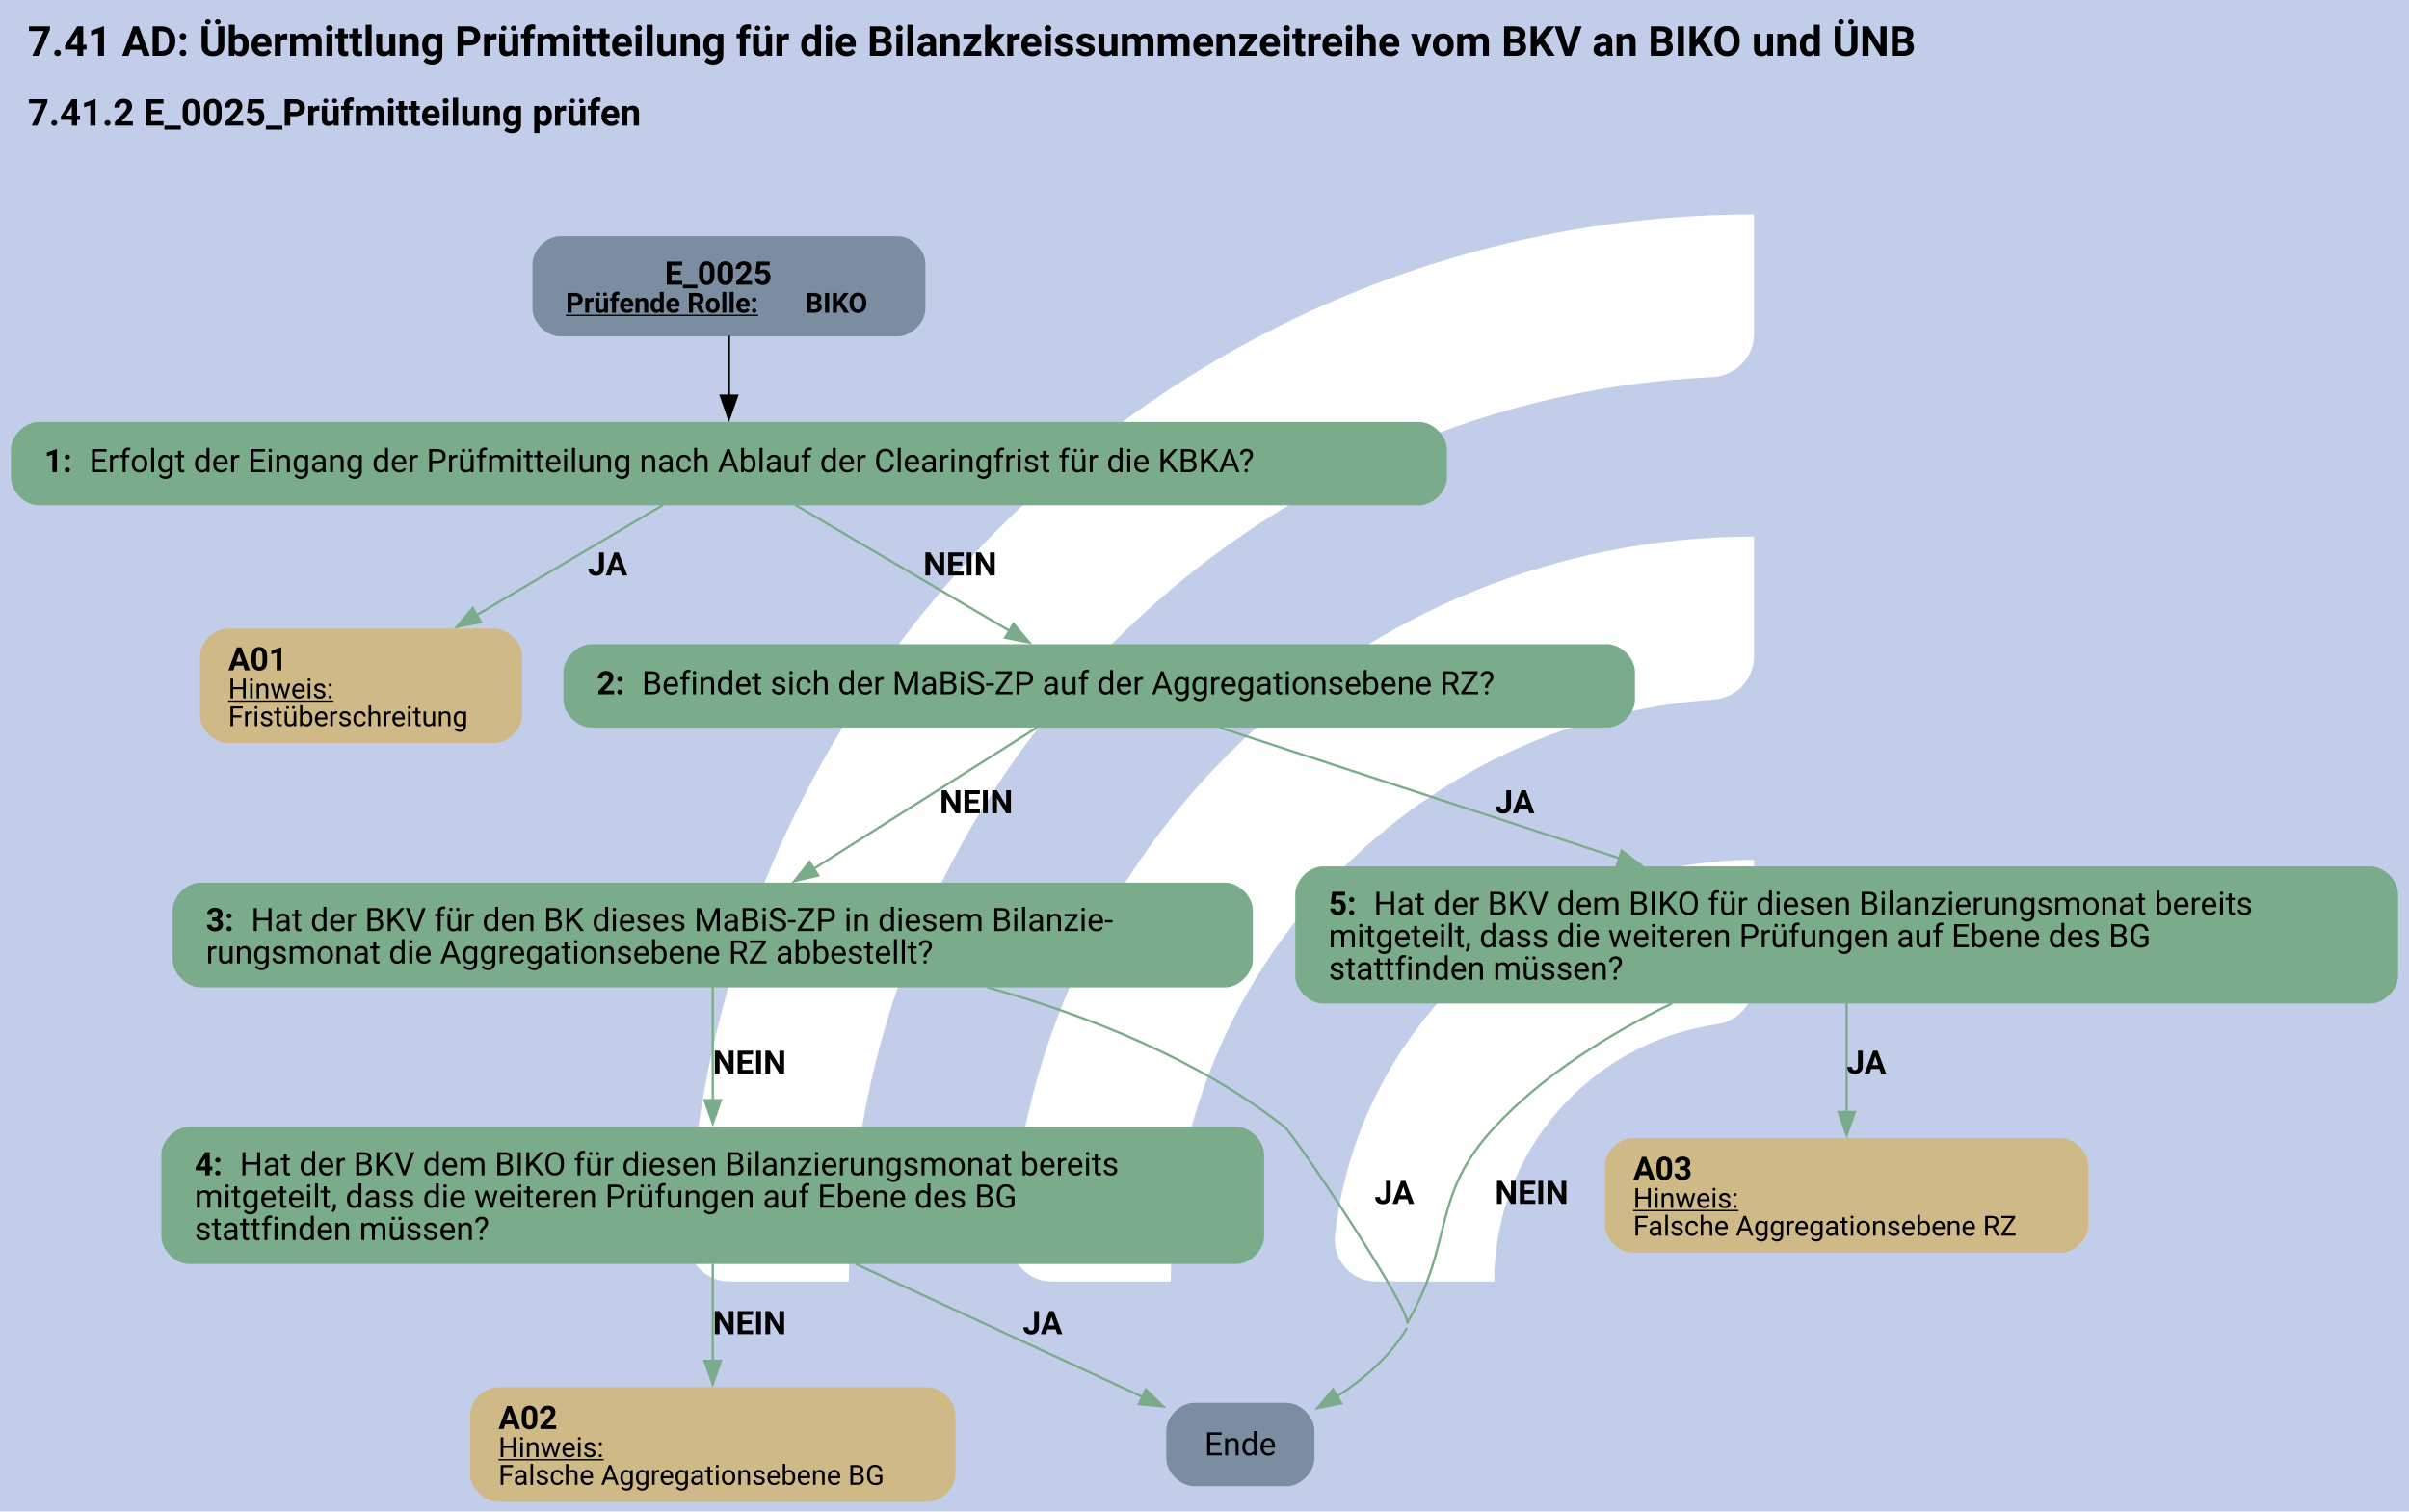
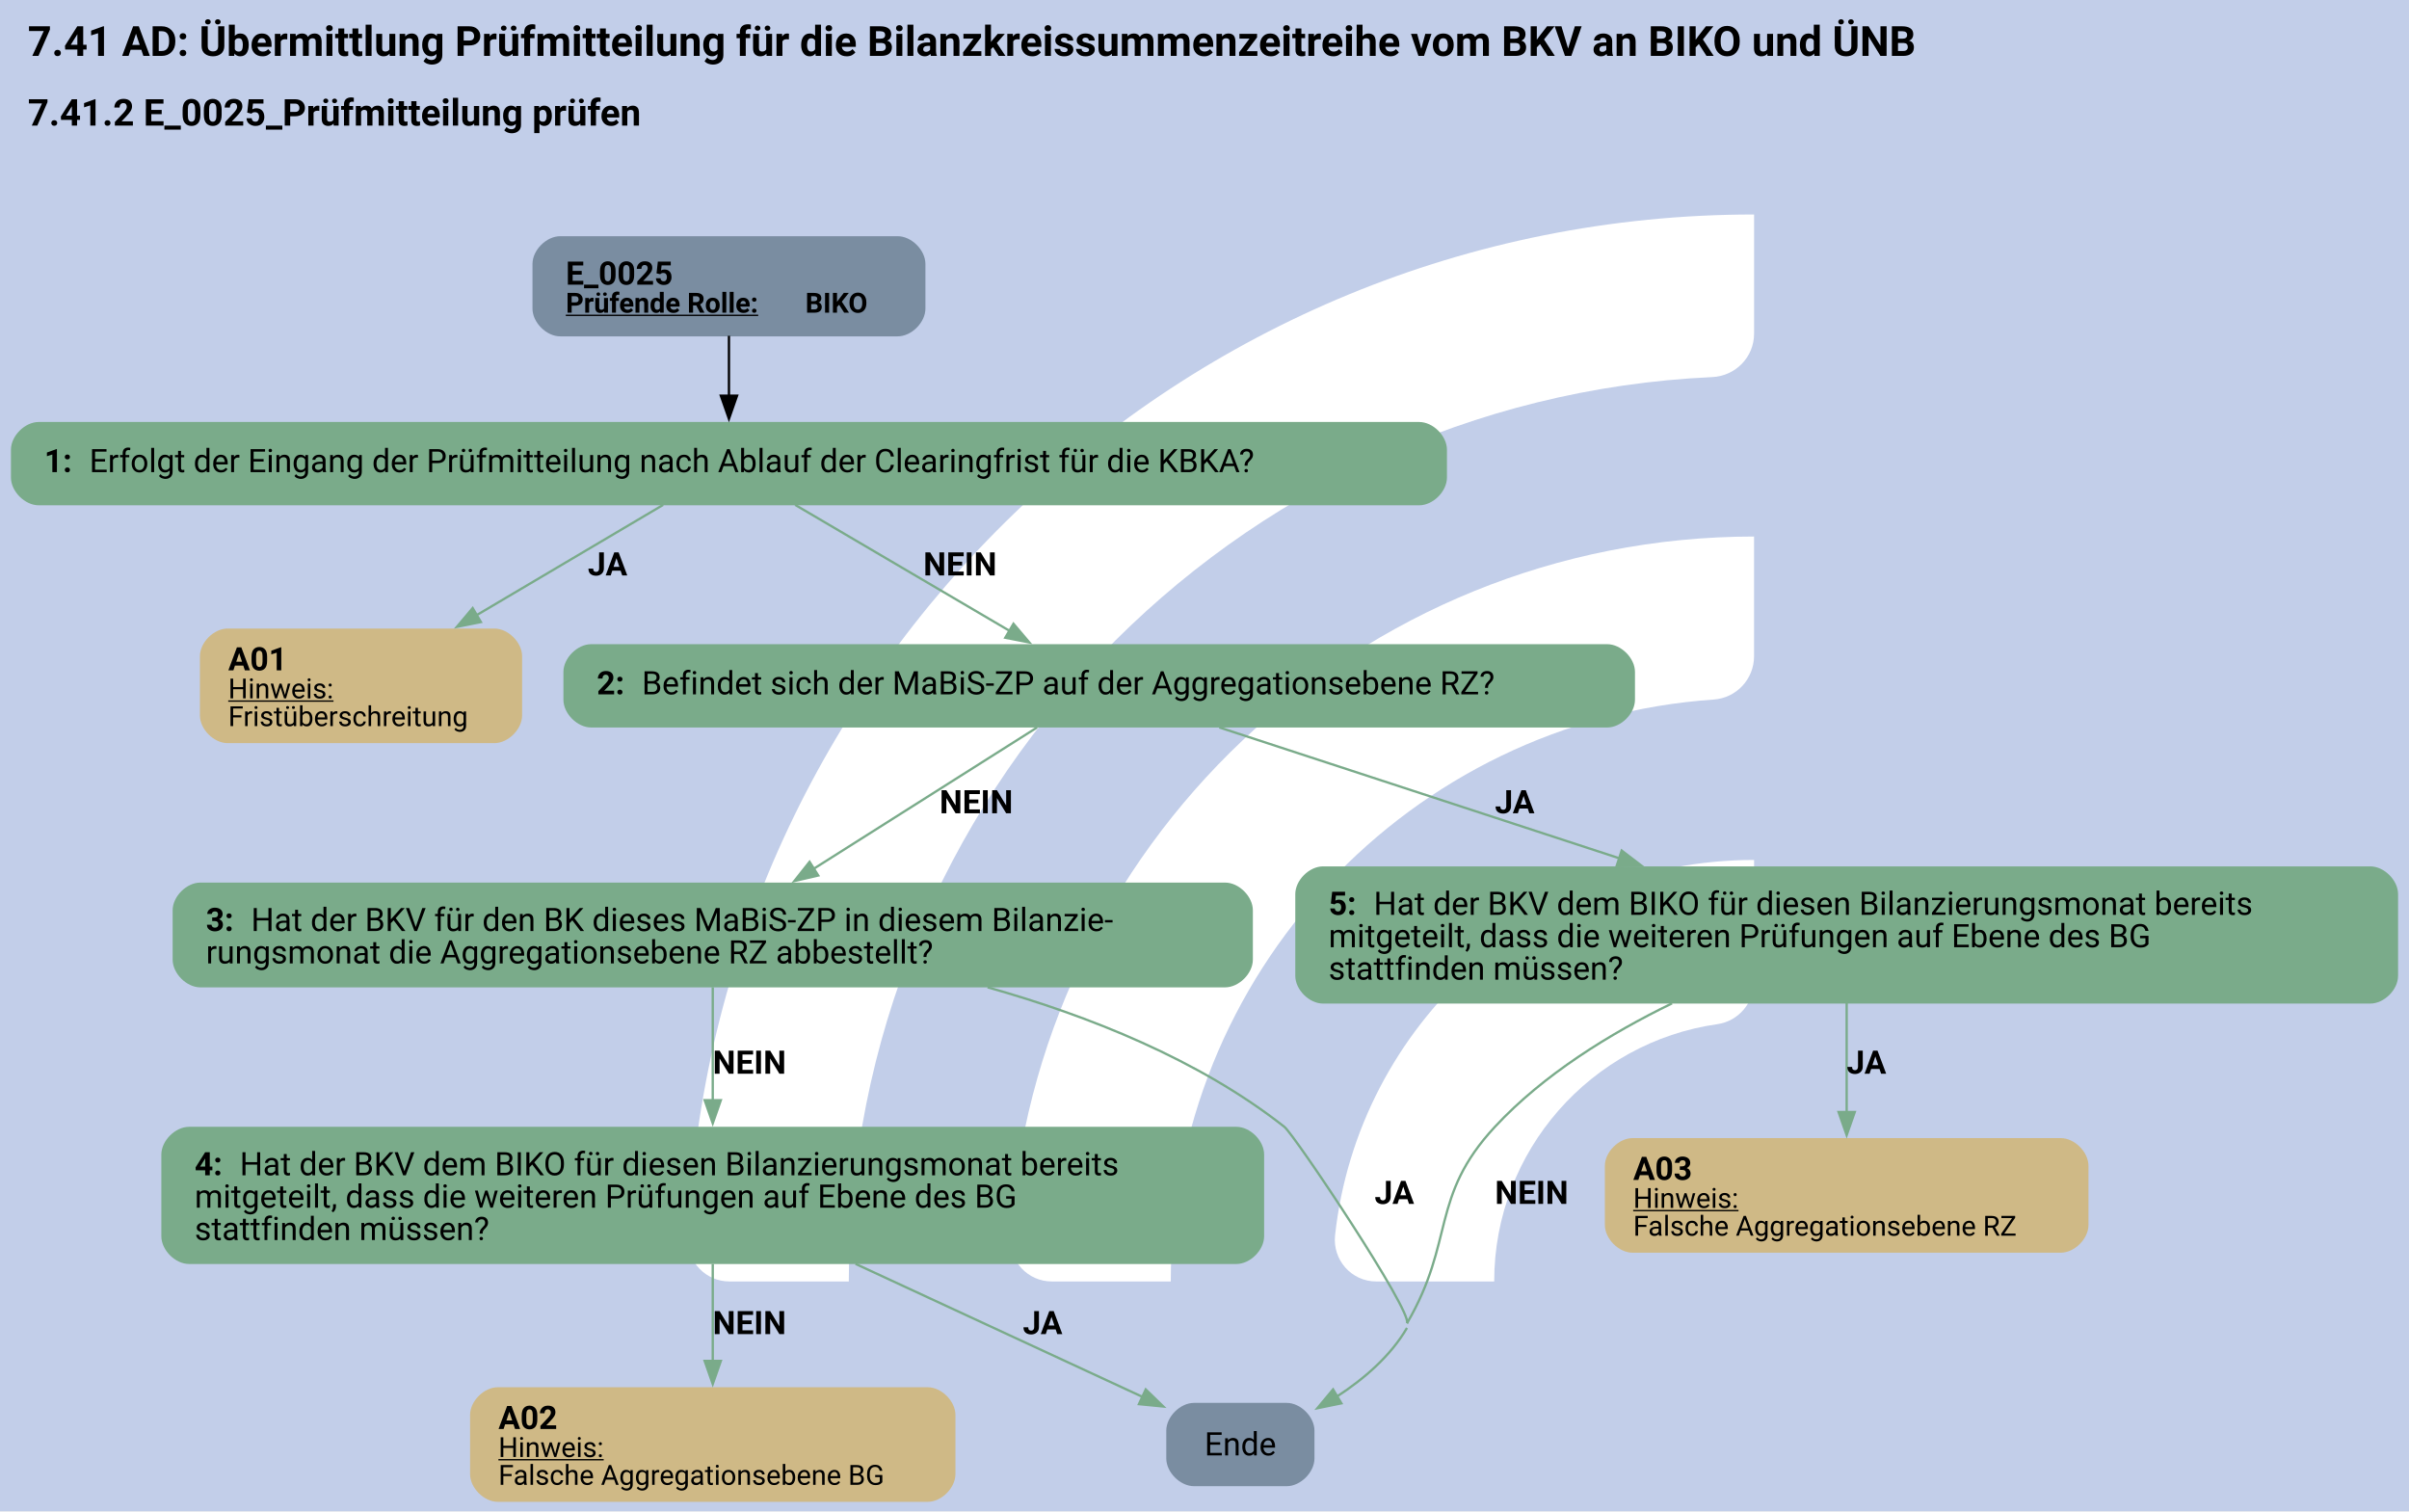
<svg xmlns="http://www.w3.org/2000/svg" version="1.1" width="1388.0px" viewBox="0 0 1388.0 870.667" height="870.667px">
  <g>
    <svg version="1.1" width="1388.0px" viewBox="0 0 1388.0 870.667" height="870.667px">
      <polygon fill="#c2cee9" points="0,0 1388.0,0 1388.0,870.667 0,870.667" />
      <g>
        <g transform="translate(338.9416, 87.06667) scale(1 1) translate(0, 0) scale(1.225946 1.225946) ">
          <defs>
            <style>.cls-1{fill:#fff;}</style>
          </defs>
          <path class="cls-1" d="M122.44,531.2h-56.1c-11,0-19.9-9.12-19.46-20.11C57.47,243.89,278.15,29.78,547.91,29.78v56.02c0,10.98-8.69,19.89-19.66,20.39-225.51,10.31-405.8,197-405.8,425Z" />
          <path class="cls-1" d="M273.78,531.2h-55.93c-11.23,0-20.09-9.48-19.43-20.69,10.74-183.44,163.39-329.39,349.48-329.39v56.26c0,10.71-8.27,19.62-18.96,20.35-142.35,9.77-255.17,128.69-255.17,273.46Z" />
          <path class="cls-1" d="M425.77,531.2h-55.45c-11.65,0-20.6-10.17-19.33-21.75,10.87-99.03,95.03-176.34,196.92-176.34v57.01c0,10.05-7.28,18.75-17.23,20.16-59.22,8.4-104.91,59.42-104.91,120.92Z" />
        </g>
        <svg width="1041pt" height="653pt" viewBox="0.00 0.00 1041.00 652.88">
          <g id="graph0" class="graph" transform="scale(1 1) rotate(0) translate(4 648.88)">
            <text text-anchor="start" x="8" y="-624.78" font-family="Roboto, sans-serif" font-weight="bold" font-size="18.00">7.41 AD: Übermittlung Prüfmitteilung für die Bilanzkreissummenzeitreihe vom BKV an BIKO und ÜNB</text>
            <text text-anchor="start" x="8" y="-594.68" font-family="Roboto, sans-serif" font-weight="bold" font-size="16.00">7.41.2 E_0025_Prüfmitteilung prüfen</text>
            <g id="node1" class="node">
              <path fill="#7a8da1" stroke="black" stroke-width="0" d="M383.9,-546.88C383.9,-546.88 238.1,-546.88 238.1,-546.88 232.1,-546.88 226.1,-540.88 226.1,-534.88 226.1,-534.88 226.1,-515.6 226.1,-515.6 226.1,-509.6 232.1,-503.6 238.1,-503.6 238.1,-503.6 383.9,-503.6 383.9,-503.6 389.9,-503.6 395.9,-509.6 395.9,-515.6 395.9,-515.6 395.9,-534.88 395.9,-534.88 395.9,-540.88 389.9,-546.88 383.9,-546.88" />
-               <text text-anchor="start" x="283.25" y="-525.94" font-family="Roboto, sans-serif" font-weight="bold" font-size="14.00">E_0025</text>
+               <text text-anchor="start" x="240.5" y="-525.94" font-family="Roboto, sans-serif" font-weight="bold" font-size="14.00">E_0025</text>
              <text text-anchor="start" x="240.5" y="-513.84" font-family="Roboto, sans-serif" font-weight="bold" text-decoration="underline" font-size="12.00">Prüfende Rolle:</text>
              <text text-anchor="start" x="344" y="-513.84" font-family="Roboto, sans-serif" font-weight="bold" font-size="12.00"> BIKO</text>
            </g>
            <g id="node2" class="node">
              <path fill="#7aab8a" stroke="black" stroke-width="0" d="M609.27,-466.6C609.27,-466.6 12.73,-466.6 12.73,-466.6 6.73,-466.6 0.73,-460.6 0.73,-454.6 0.73,-454.6 0.73,-442.6 0.73,-442.6 0.73,-436.6 6.73,-430.6 12.73,-430.6 12.73,-430.6 609.27,-430.6 609.27,-430.6 615.27,-430.6 621.27,-436.6 621.27,-442.6 621.27,-442.6 621.27,-454.6 621.27,-454.6 621.27,-460.6 615.27,-466.6 609.27,-466.6" />
              <text text-anchor="start" x="15.12" y="-444.92" font-family="Roboto, sans-serif" font-weight="bold" font-size="14.00">1: </text>
              <text text-anchor="start" x="34.62" y="-444.92" font-family="Roboto, sans-serif" font-size="14.00">Erfolgt der Eingang der Prüfmitteilung nach Ablauf der Clearingfrist für die KBKA?</text>
            </g>
            <g id="edge1" class="edge">
              <path fill="none" stroke="black" d="M311,-503.84C311,-495.77 311,-486.36 311,-477.67" />
              <polygon fill="black" stroke="black" points="314.5,-477.96 311,-467.96 307.5,-477.96 314.5,-477.96" />
            </g>
            <g id="node3" class="node">
              <path fill="#cfb986" stroke="black" stroke-width="0" d="M209.62,-377.35C209.62,-377.35 94.38,-377.35 94.38,-377.35 88.38,-377.35 82.39,-371.35 82.39,-365.35 82.39,-365.35 82.39,-339.83 82.39,-339.83 82.39,-333.83 88.39,-327.83 94.39,-327.83 94.39,-327.83 209.62,-327.83 209.62,-327.83 215.62,-327.83 221.62,-333.83 221.62,-339.83 221.62,-339.83 221.62,-365.35 221.62,-365.35 221.62,-371.35 215.62,-377.35 209.62,-377.35" />
              <text text-anchor="start" x="94.62" y="-359.29" font-family="Roboto, sans-serif" font-weight="bold" font-size="14.00">A01</text>
              <text text-anchor="start" x="94.62" y="-347.19" font-family="Roboto, sans-serif" text-decoration="underline" font-size="12.00">Hinweis:</text>
              <text text-anchor="start" x="94.62" y="-335.19" font-family="Roboto, sans-serif" font-size="12.00">Fristüberschreitung</text>
            </g>
            <g id="edge2" class="edge">
              <path fill="none" stroke="#7aab8a" d="M282.57,-430.79C260.24,-417.59 228.57,-398.87 202.02,-383.17" />
              <polygon fill="#7aab8a" stroke="#7aab8a" points="203.82,-380.16 193.43,-378.08 200.26,-386.19 203.82,-380.16" />
              <text text-anchor="start" x="250" y="-400.3" font-family="Roboto, sans-serif" font-weight="bold" font-size="14.00">JA</text>
            </g>
            <g id="node4" class="node">
              <path fill="#7aab8a" stroke="black" stroke-width="0" d="M690.52,-370.59C690.52,-370.59 251.48,-370.59 251.48,-370.59 245.48,-370.59 239.47,-364.59 239.47,-358.59 239.47,-358.59 239.47,-346.59 239.47,-346.59 239.47,-340.59 245.47,-334.59 251.47,-334.59 251.47,-334.59 690.52,-334.59 690.52,-334.59 696.52,-334.59 702.52,-340.59 702.52,-346.59 702.52,-346.59 702.52,-358.59 702.52,-358.59 702.52,-364.59 696.52,-370.59 690.52,-370.59" />
              <text text-anchor="start" x="253.88" y="-348.91" font-family="Roboto, sans-serif" font-weight="bold" font-size="14.00">2: </text>
              <text text-anchor="start" x="273.38" y="-348.91" font-family="Roboto, sans-serif" font-size="14.00">Befindet sich der MaBiS-ZP auf der Aggregationsebene RZ?</text>
            </g>
            <g id="edge3" class="edge">
              <path fill="none" stroke="#7aab8a" d="M339.6,-430.79C365.5,-415.58 403.84,-393.05 432.43,-376.25" />
              <polygon fill="#7aab8a" stroke="#7aab8a" points="433.95,-379.42 440.8,-371.34 430.4,-373.38 433.95,-379.42" />
              <text text-anchor="start" x="395" y="-400.3" font-family="Roboto, sans-serif" font-weight="bold" font-size="14.00">NEIN</text>
            </g>
            <g id="node5" class="node">
              <path fill="#7aab8a" stroke="black" stroke-width="0" d="M525.4,-267.58C525.4,-267.58 82.6,-267.58 82.6,-267.58 76.6,-267.58 70.6,-261.58 70.6,-255.58 70.6,-255.58 70.6,-234.3 70.6,-234.3 70.6,-228.3 76.6,-222.3 82.6,-222.3 82.6,-222.3 525.4,-222.3 525.4,-222.3 531.4,-222.3 537.4,-228.3 537.4,-234.3 537.4,-234.3 537.4,-255.58 537.4,-255.58 537.4,-261.58 531.4,-267.58 525.4,-267.58" />
              <text text-anchor="start" x="85" y="-246.64" font-family="Roboto, sans-serif" font-weight="bold" font-size="14.00">3: </text>
              <text text-anchor="start" x="104.5" y="-246.64" font-family="Roboto, sans-serif" font-size="14.00">Hat der BKV für den BK dieses MaBiS-ZP in diesem Bilanzie-</text>
              <text text-anchor="start" x="85" y="-232.64" font-family="Roboto, sans-serif" font-size="14.00">rungsmonat die Aggregationsebene RZ abbestellt?</text>
            </g>
            <g id="edge4" class="edge">
              <path fill="none" stroke="#7aab8a" d="M444.17,-334.62C418.13,-318.14 378.16,-292.86 347.56,-273.5" />
              <polygon fill="#7aab8a" stroke="#7aab8a" points="349.59,-270.64 339.26,-268.25 345.84,-276.55 349.59,-270.64" />
              <text text-anchor="start" x="402" y="-297.53" font-family="Roboto, sans-serif" font-weight="bold" font-size="14.00">NEIN</text>
            </g>
            <g id="node9" class="node">
              <path fill="#7aab8a" stroke="black" stroke-width="0" d="M1020.28,-274.58C1020.28,-274.58 567.73,-274.58 567.73,-274.58 561.73,-274.58 555.73,-268.58 555.73,-262.58 555.73,-262.58 555.73,-227.3 555.73,-227.3 555.73,-221.3 561.73,-215.3 567.73,-215.3 567.73,-215.3 1020.28,-215.3 1020.28,-215.3 1026.28,-215.3 1032.28,-221.3 1032.28,-227.3 1032.28,-227.3 1032.28,-262.58 1032.28,-262.58 1032.28,-268.58 1026.28,-274.58 1020.28,-274.58" />
              <text text-anchor="start" x="570.12" y="-253.64" font-family="Roboto, sans-serif" font-weight="bold" font-size="14.00">5: </text>
              <text text-anchor="start" x="589.62" y="-253.64" font-family="Roboto, sans-serif" font-size="14.00">Hat der BKV dem BIKO für diesen Bilanzierungsmonat bereits</text>
              <text text-anchor="start" x="570.12" y="-239.64" font-family="Roboto, sans-serif" font-size="14.00">mitgeteilt, dass die weiteren Prüfungen auf Ebene des BG</text>
              <text text-anchor="start" x="570.12" y="-225.64" font-family="Roboto, sans-serif" font-size="14.00">stattfinden müssen?</text>
            </g>
            <g id="edge5" class="edge">
              <path fill="none" stroke="#7aab8a" d="M522.9,-334.62C569.39,-319.41 638.82,-296.7 695.78,-278.07" />
              <polygon fill="#7aab8a" stroke="#7aab8a" points="696.77,-281.42 705.19,-274.99 694.6,-274.77 696.77,-281.42" />
              <text text-anchor="start" x="642" y="-297.53" font-family="Roboto, sans-serif" font-weight="bold" font-size="14.00">JA</text>
            </g>
            <g id="node6" class="node">
              <path fill="#7a8da1" stroke="black" stroke-width="0" d="M552.02,-42.76C552.02,-42.76 511.98,-42.76 511.98,-42.76 505.98,-42.76 499.98,-36.76 499.98,-30.76 499.98,-30.76 499.98,-18.76 499.98,-18.76 499.98,-12.76 505.98,-6.76 511.98,-6.76 511.98,-6.76 552.02,-6.76 552.02,-6.76 558.02,-6.76 564.02,-12.76 564.02,-18.76 564.02,-18.76 564.02,-30.76 564.02,-30.76 564.02,-36.76 558.02,-42.76 552.02,-42.76" />
              <text text-anchor="middle" x="532" y="-20.08" font-family="Roboto, sans-serif" font-size="14.00">Ende</text>
            </g>
            <g id="edge7" class="edge">
              <path fill="none" stroke="#7aab8a" d="M422.77,-222.33C466.38,-210.06 514.07,-191.1 551,-162.05 555.37,-158.61 606.55,-82.09 604,-77.14" />
              <path fill="none" stroke="#7aab8a" d="M604,-75.14C596.89,-62.98 585.45,-53.13 573.76,-45.53" />
              <polygon fill="#7aab8a" stroke="#7aab8a" points="575.65,-42.58 565.27,-40.45 572.06,-48.59 575.65,-42.58" />
              <text text-anchor="start" x="590" y="-128.74" font-family="Roboto, sans-serif" font-weight="bold" font-size="14.00">JA</text>
            </g>
            <g id="node7" class="node">
              <path fill="#7aab8a" stroke="black" stroke-width="0" d="M530.27,-162.05C530.27,-162.05 77.73,-162.05 77.73,-162.05 71.73,-162.05 65.72,-156.05 65.72,-150.05 65.72,-150.05 65.72,-114.77 65.72,-114.77 65.72,-108.77 71.72,-102.77 77.72,-102.77 77.72,-102.77 530.27,-102.77 530.27,-102.77 536.27,-102.77 542.27,-108.77 542.27,-114.77 542.27,-114.77 542.27,-150.05 542.27,-150.05 542.27,-156.05 536.27,-162.05 530.27,-162.05" />
              <text text-anchor="start" x="80.12" y="-141.11" font-family="Roboto, sans-serif" font-weight="bold" font-size="14.00">4: </text>
              <text text-anchor="start" x="99.62" y="-141.11" font-family="Roboto, sans-serif" font-size="14.00">Hat der BKV dem BIKO für diesen Bilanzierungsmonat bereits</text>
              <text text-anchor="start" x="80.12" y="-127.11" font-family="Roboto, sans-serif" font-size="14.00">mitgeteilt, dass die weiteren Prüfungen auf Ebene des BG</text>
              <text text-anchor="start" x="80.12" y="-113.11" font-family="Roboto, sans-serif" font-size="14.00">stattfinden müssen?</text>
            </g>
            <g id="edge6" class="edge">
              <path fill="none" stroke="#7aab8a" d="M304,-222.37C304,-208.38 304,-189.74 304,-173.13" />
              <polygon fill="#7aab8a" stroke="#7aab8a" points="307.5,-173.56 304,-163.56 300.5,-173.56 307.5,-173.56" />
              <text text-anchor="start" x="304" y="-185" font-family="Roboto, sans-serif" font-weight="bold" font-size="14.00">NEIN</text>
            </g>
            <g id="edge9" class="edge">
              <path fill="none" stroke="#7aab8a" d="M365.7,-102.82C405.02,-84.6 454.94,-61.47 489.78,-45.32" />
              <polygon fill="#7aab8a" stroke="#7aab8a" points="491.11,-48.57 498.71,-41.19 488.16,-42.22 491.11,-48.57" />
              <text text-anchor="start" x="438" y="-72.47" font-family="Roboto, sans-serif" font-weight="bold" font-size="14.00">JA</text>
            </g>
            <g id="node8" class="node">
              <path fill="#cfb986" stroke="black" stroke-width="0" d="M396.87,-49.52C396.87,-49.52 211.13,-49.52 211.13,-49.52 205.13,-49.52 199.13,-43.52 199.13,-37.52 199.13,-37.52 199.13,-12 199.13,-12 199.13,-6 205.13,0 211.13,0 211.13,0 396.87,0 396.87,0 402.87,0 408.87,-6 408.87,-12 408.87,-12 408.87,-37.52 408.87,-37.52 408.87,-43.52 402.87,-49.52 396.87,-49.52" />
              <text text-anchor="start" x="211.38" y="-31.46" font-family="Roboto, sans-serif" font-weight="bold" font-size="14.00">A02</text>
              <text text-anchor="start" x="211.38" y="-19.36" font-family="Roboto, sans-serif" text-decoration="underline" font-size="12.00">Hinweis:</text>
              <text text-anchor="start" x="211.38" y="-7.36" font-family="Roboto, sans-serif" font-size="12.00">Falsche Aggregationsebene BG</text>
            </g>
            <g id="edge8" class="edge">
              <path fill="none" stroke="#7aab8a" d="M304,-102.82C304,-89.87 304,-74.44 304,-60.8" />
              <polygon fill="#7aab8a" stroke="#7aab8a" points="307.5,-60.89 304,-50.89 300.5,-60.89 307.5,-60.89" />
              <text text-anchor="start" x="304" y="-72.47" font-family="Roboto, sans-serif" font-weight="bold" font-size="14.00">NEIN</text>
            </g>
            <g id="edge11" class="edge">
              <path fill="none" stroke="#7aab8a" d="M718.54,-215.39C691.73,-202.34 663.02,-184.67 642,-162.05 613.86,-131.76 624.85,-112.85 604,-77.14" />
              <text text-anchor="start" x="642" y="-128.74" font-family="Roboto, sans-serif" font-weight="bold" font-size="14.00">NEIN</text>
            </g>
            <g id="node10" class="node">
              <path fill="#cfb986" stroke="black" stroke-width="0" d="M886.49,-157.17C886.49,-157.17 701.51,-157.17 701.51,-157.17 695.51,-157.17 689.51,-151.17 689.51,-145.17 689.51,-145.17 689.51,-119.65 689.51,-119.65 689.51,-113.65 695.51,-107.65 701.51,-107.65 701.51,-107.65 886.49,-107.65 886.49,-107.65 892.49,-107.65 898.49,-113.65 898.49,-119.65 898.49,-119.65 898.49,-145.17 898.49,-145.17 898.49,-151.17 892.49,-157.17 886.49,-157.17" />
              <text text-anchor="start" x="701.75" y="-139.11" font-family="Roboto, sans-serif" font-weight="bold" font-size="14.00">A03</text>
              <text text-anchor="start" x="701.75" y="-127.01" font-family="Roboto, sans-serif" text-decoration="underline" font-size="12.00">Hinweis:</text>
              <text text-anchor="start" x="701.75" y="-115.01" font-family="Roboto, sans-serif" font-size="12.00">Falsche Aggregationsebene RZ</text>
            </g>
            <g id="edge10" class="edge">
              <path fill="none" stroke="#7aab8a" d="M794,-215.48C794,-201 794,-183.29 794,-168.03" />
              <polygon fill="#7aab8a" stroke="#7aab8a" points="797.5,-168.44 794,-158.44 790.5,-168.44 797.5,-168.44" />
              <text text-anchor="start" x="794" y="-185" font-family="Roboto, sans-serif" font-weight="bold" font-size="14.00">JA</text>
            </g>
          </g>
        </svg>
      </g>
    </svg>
  </g>
</svg>
